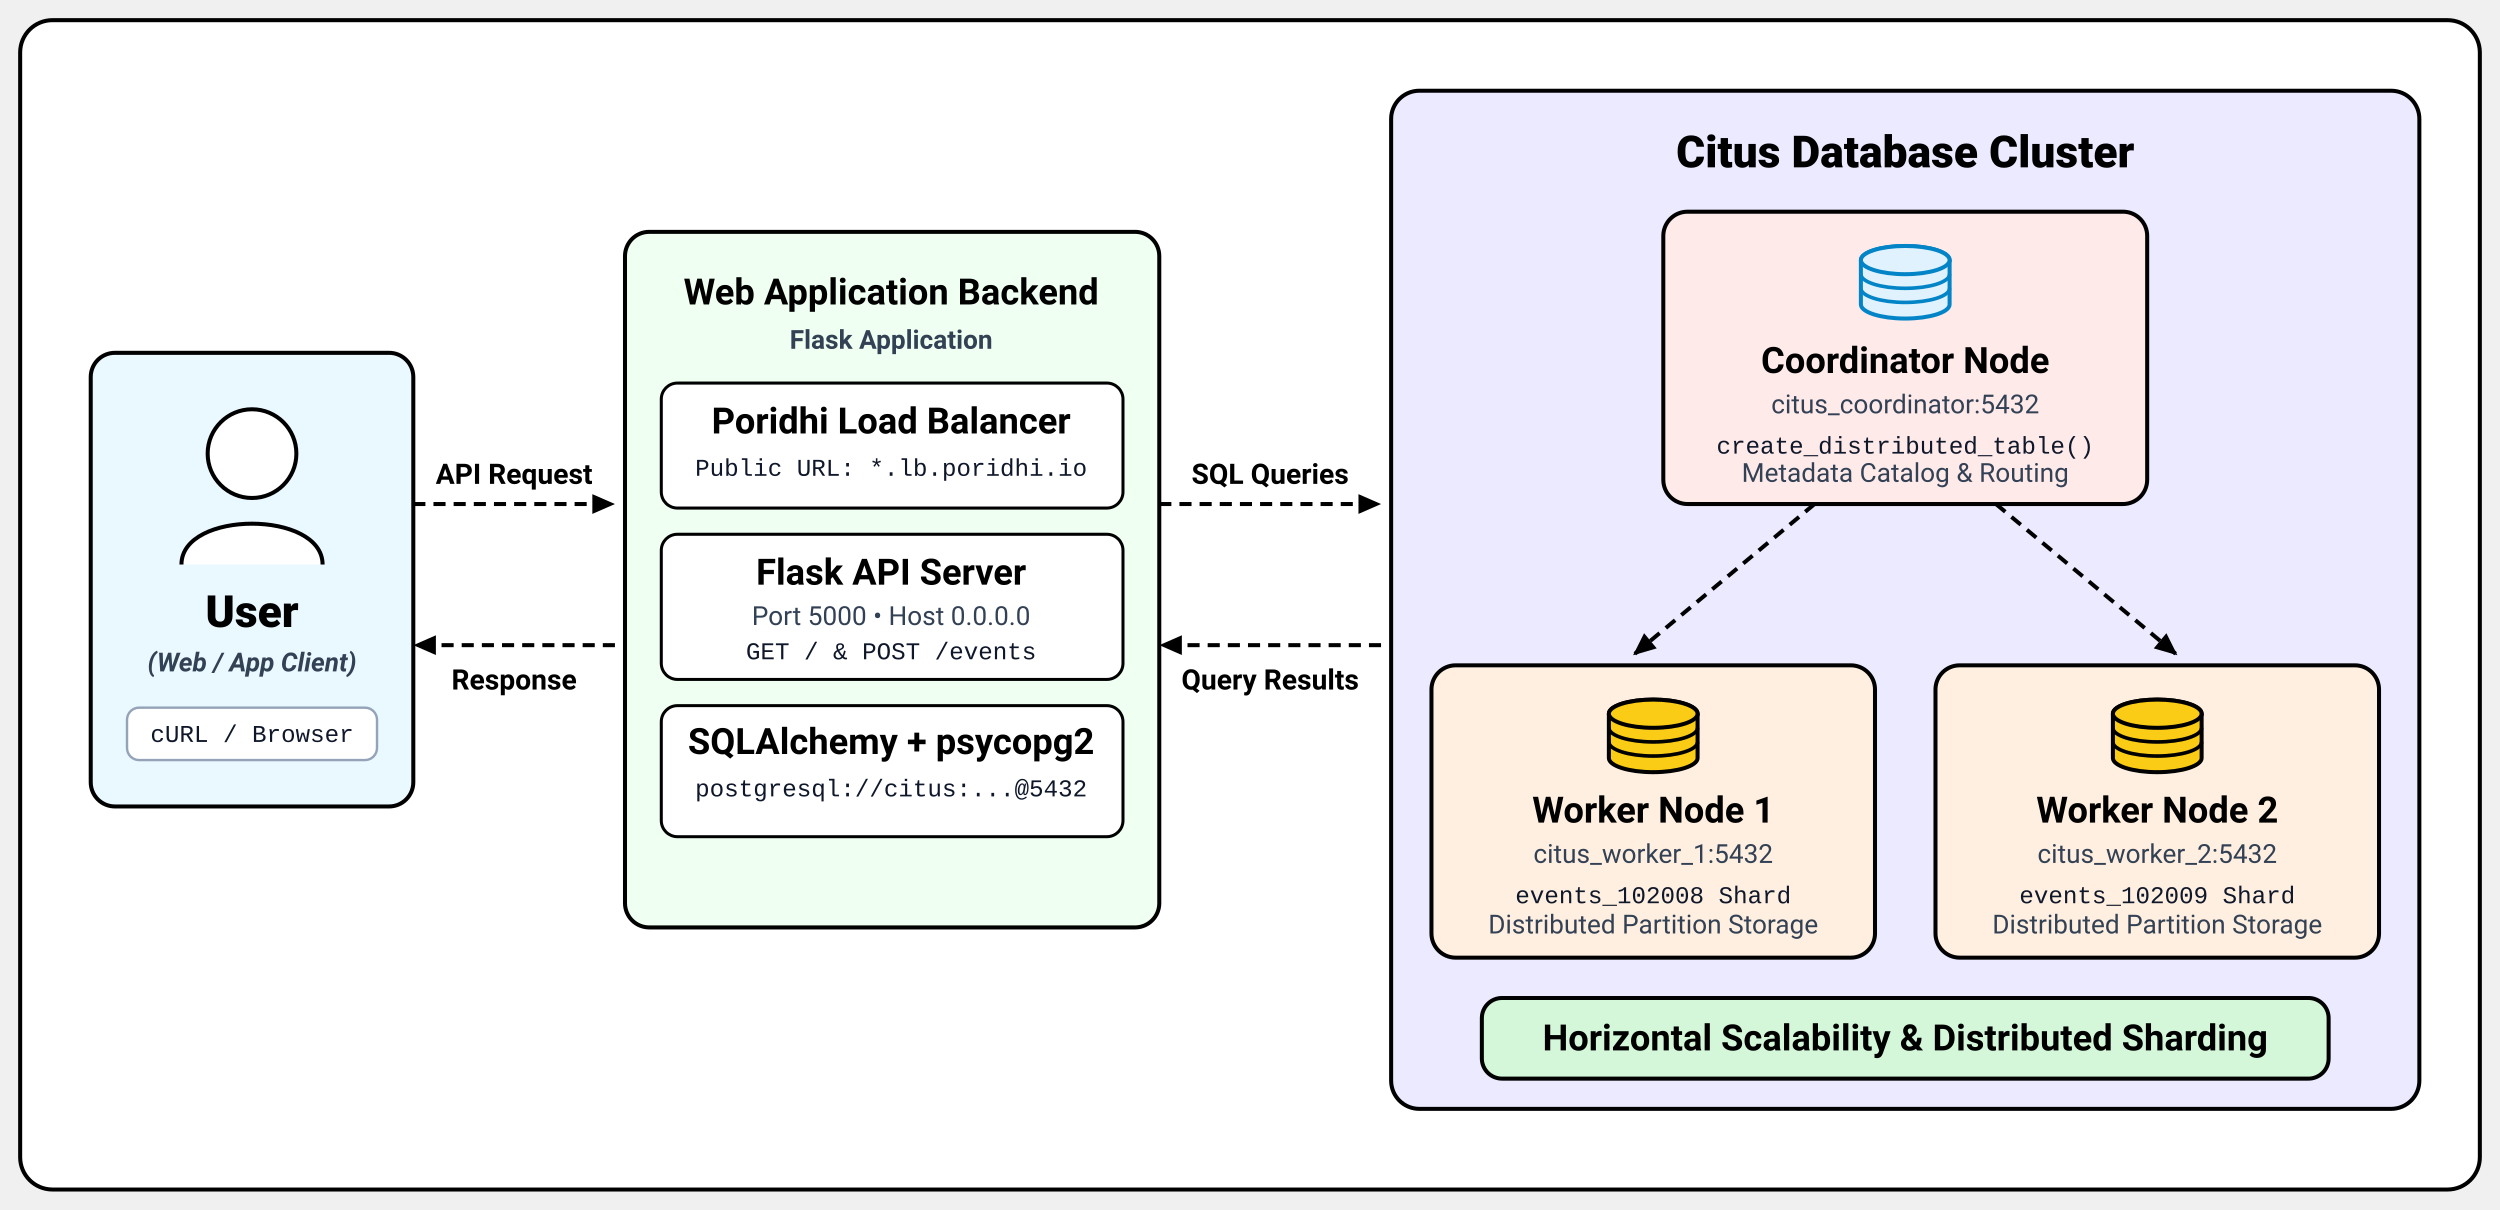
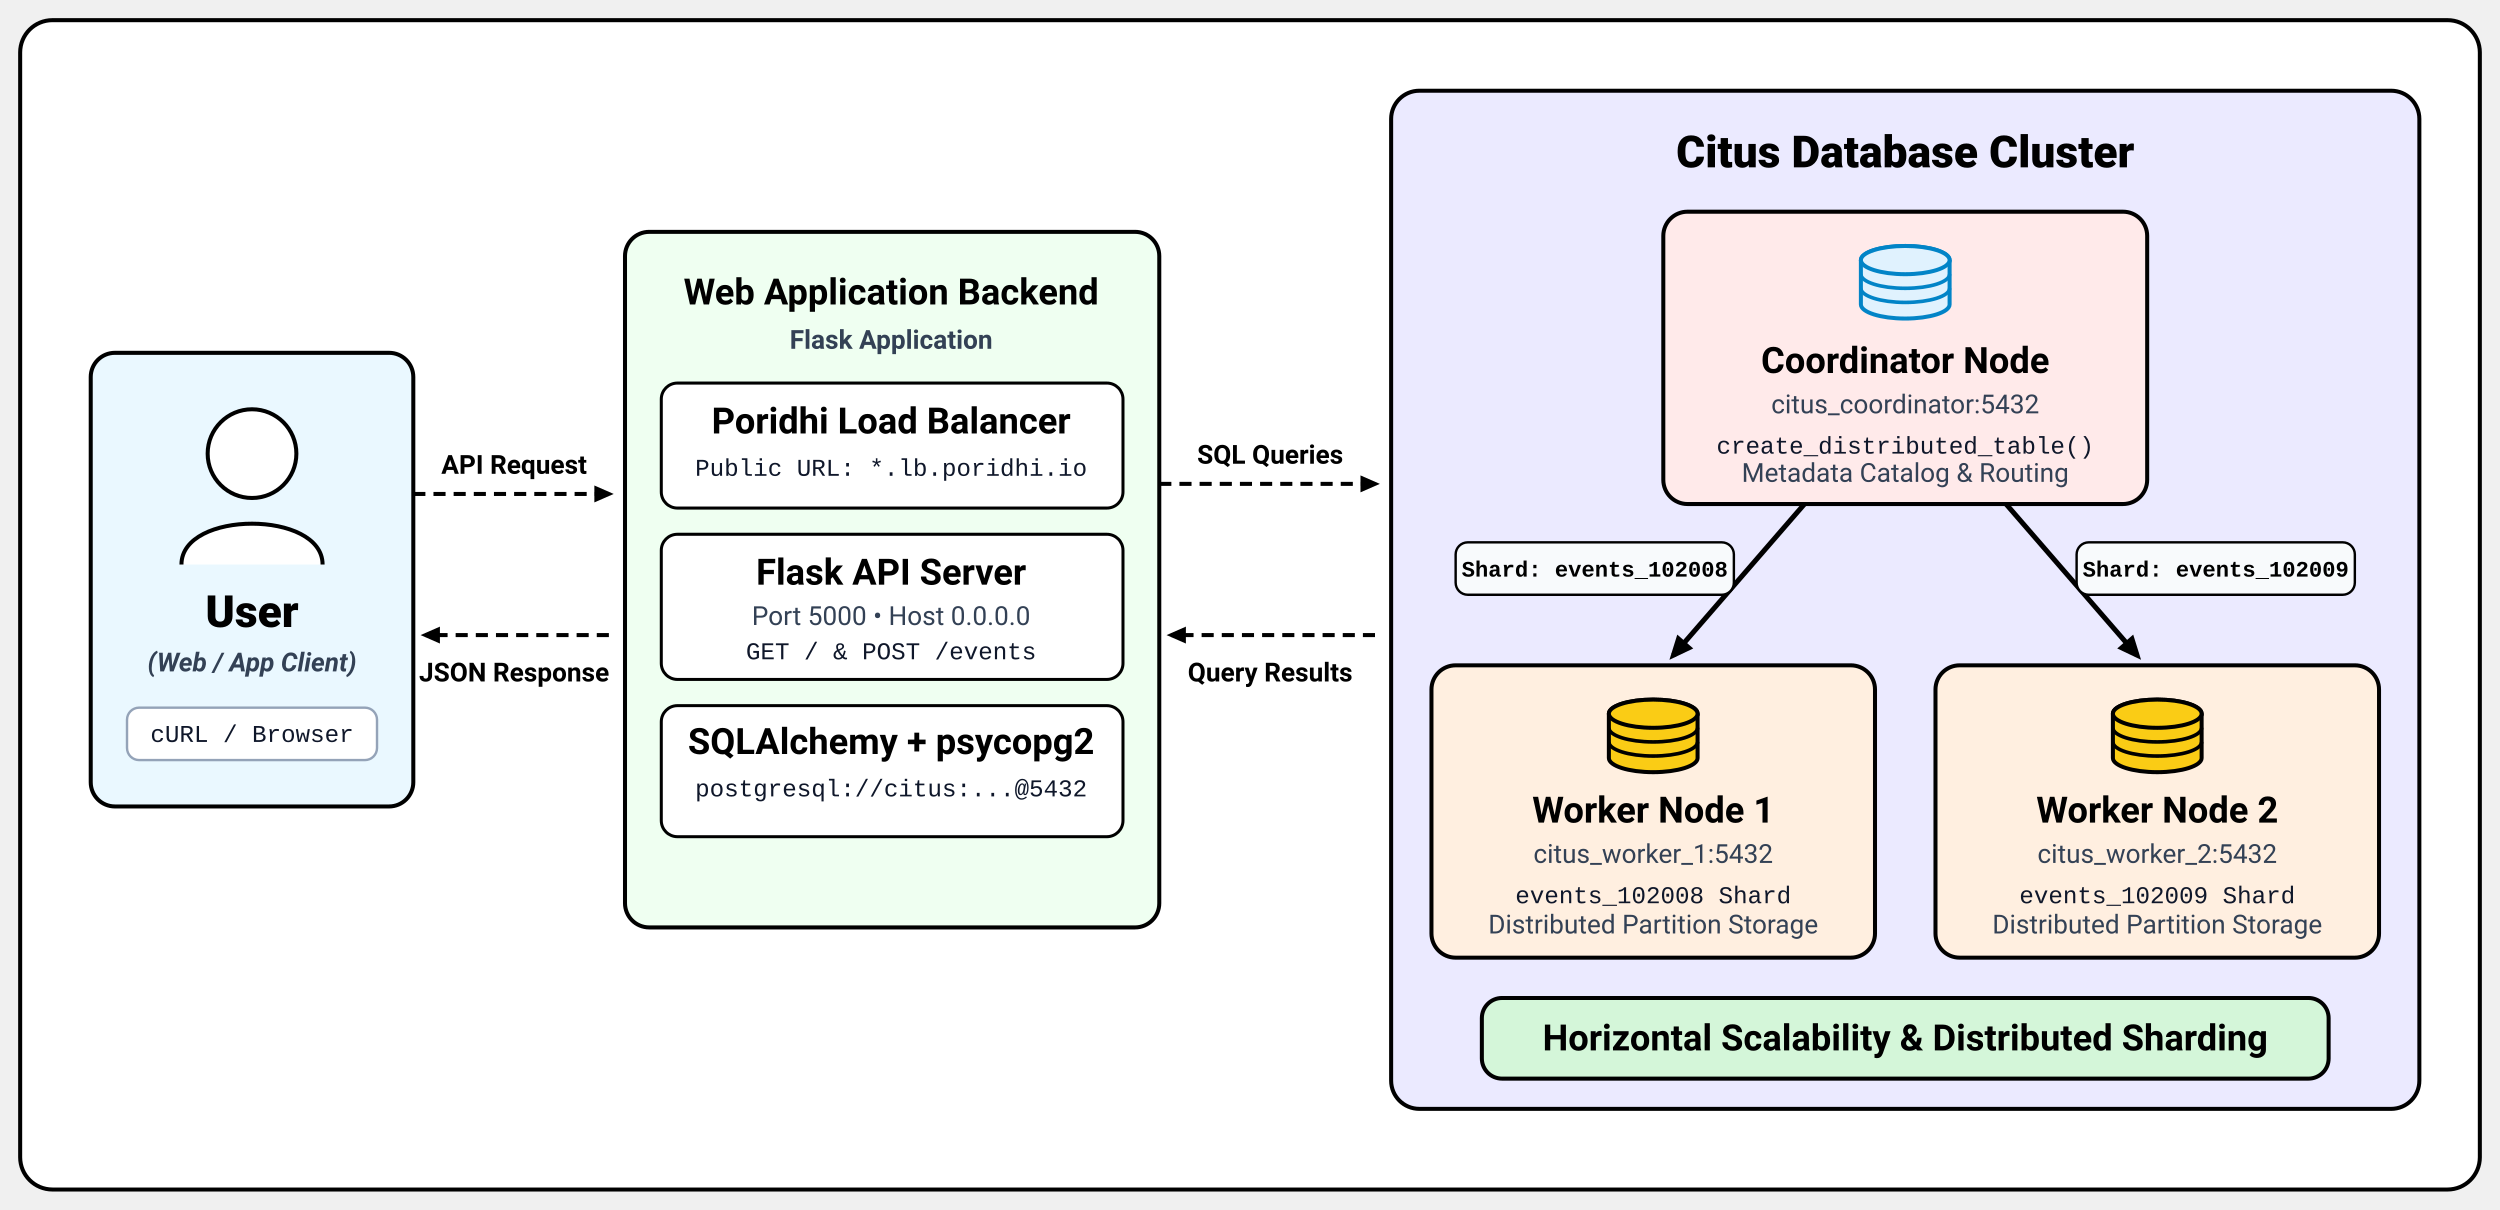
<svg xmlns="http://www.w3.org/2000/svg" viewBox="0 0 1240 600" width="100%" height="auto">
  <defs>
    <style>
      .txt-title { font-family: -apple-system, BlinkMacSystemFont, "Segoe UI", Roboto, Helvetica, Arial, sans-serif; font-size: 22px; font-weight: 800; fill: #000000; }
      .txt-node-title { font-family: -apple-system, BlinkMacSystemFont, "Segoe UI", Roboto, Helvetica, Arial, sans-serif; font-size: 18px; font-weight: 700; fill: #000000; }
      .txt-node-sub { font-family: -apple-system, BlinkMacSystemFont, "Segoe UI", Roboto, Helvetica, Arial, sans-serif; font-size: 13px; fill: #334155; }
      .txt-node-code { font-family: "SFMono-Regular", Consolas, "Liberation Mono", Menlo, monospace; font-size: 12px; fill: #0f172a; }
-       .txt-arrow-label { font-family: -apple-system, BlinkMacSystemFont, "Segoe UI", Roboto, Helvetica, Arial, sans-serif; font-size: 14px; font-weight: 700; fill: #000000; }
+       .txt-arrow-label { font-family: -apple-system, BlinkMacSystemFont, "Segoe UI", Roboto, Helvetica, Arial, sans-serif; font-size: 13px; font-weight: 700; fill: #000000; }
+       .txt-badge { font-family: "SFMono-Regular", Consolas, "Liberation Mono", Menlo, monospace; font-size: 11px; font-weight: 700; fill: #000000; }
    </style>
-     <marker id="arrow" viewBox="0 0 10 10" refX="8" refY="5" markerWidth="7" markerHeight="7" orient="auto-start-reverse">
+     <marker id="arrow" viewBox="0 0 10 10" refX="6" refY="5" markerWidth="6" markerHeight="6" orient="auto">
      <path d="M 0 1.5 L 8 5 L 0 8.5 z" fill="#000000" />
+     </marker>
+     <marker id="arrow-muted" viewBox="0 0 10 10" refX="6" refY="5" markerWidth="6" markerHeight="6" orient="auto">
+       <path d="M 0 1.5 L 8 5 L 0 8.5 z" fill="#94a3b8" />
+     </marker>
+     <marker id="arrow-green" viewBox="0 0 10 10" refX="6" refY="5" markerWidth="6" markerHeight="6" orient="auto">
+       <path d="M 0 1.5 L 8 5 L 0 8.5 z" fill="#16a34a" />
    </marker>
  </defs>
  <rect x="10" y="10" width="1220" height="580" rx="16" fill="#ffffff" stroke="#000000" stroke-width="2" />
  <g transform="translate(45, 175)">
    <rect width="160" height="225" rx="12" fill="#eaf8ff" stroke="#000000" stroke-width="2" />
    <circle cx="80" cy="50" r="22" fill="#ffffff" stroke="#000000" stroke-width="2" />
    <path d="M 45 105 C 45 78, 115 78, 115 105" fill="#ffffff" stroke="#000000" stroke-width="2" />
    <text x="80" y="136" class="txt-title" text-anchor="middle">User</text>
    <text x="80" y="158" class="txt-node-sub" font-style="italic" font-weight="600" text-anchor="middle">(Web / App Client)</text>
    <rect x="18" y="176" width="124" height="26" rx="6" fill="#ffffff" stroke="#94a3b8" stroke-width="1.2" />
    <text x="80" y="193" class="txt-node-code" text-anchor="middle">cURL / Browser</text>
  </g>
-   <path d="M 205 250 L 305 250" fill="none" stroke="#000000" stroke-width="2" stroke-dasharray="6 4" marker-end="url(#arrow)" />
-   <text x="255" y="240" class="txt-arrow-label" text-anchor="middle">API Request</text>
-   <path d="M 305 320 L 205 320" fill="none" stroke="#000000" stroke-width="2" stroke-dasharray="6 4" marker-end="url(#arrow)" />
-   <text x="255" y="342" class="txt-arrow-label" text-anchor="middle">Response</text>
+   <path d="M 205 245 L 302 245" fill="none" stroke="#000000" stroke-width="2" stroke-dasharray="6 4" marker-end="url(#arrow)" />
+   <text x="255" y="235" class="txt-arrow-label" text-anchor="middle">API Request</text>
+   <path d="M 302 315 L 211 315" fill="none" stroke="#000000" stroke-width="2" stroke-dasharray="6 4" marker-end="url(#arrow)" />
+   <text x="255" y="338" class="txt-arrow-label" text-anchor="middle">JSON Response</text>
  <g transform="translate(310, 115)">
    <rect width="265" height="345" rx="12" fill="#effff1" stroke="#000000" stroke-width="2" />
    <text x="132" y="36" class="txt-node-title" text-anchor="middle">Web Application Backend</text>
    <text x="132" y="58" class="txt-node-sub" font-weight="700" text-anchor="middle">Flask Application</text>
    <g transform="translate(18, 75)">
      <rect width="229" height="62" rx="8" fill="#ffffff" stroke="#000000" stroke-width="1.5" />
      <text x="114" y="25" class="txt-node-title" font-size="14" text-anchor="middle">Poridhi Load Balancer</text>
      <text x="114" y="46" class="txt-node-code" text-anchor="middle">Public URL: *.lb.poridhi.io</text>
    </g>
    <g transform="translate(18, 150)">
      <rect width="229" height="72" rx="8" fill="#ffffff" stroke="#000000" stroke-width="1.5" />
      <text x="114" y="25" class="txt-node-title" font-size="15" text-anchor="middle">Flask API Server</text>
      <text x="114" y="45" class="txt-node-sub" text-anchor="middle">Port 5000 • Host 0.0.0.0</text>
      <text x="114" y="62" class="txt-node-code" text-anchor="middle">GET / &amp; POST /events</text>
    </g>
    <g transform="translate(18, 235)">
      <rect width="229" height="65" rx="8" fill="#ffffff" stroke="#000000" stroke-width="1.5" />
      <text x="114" y="24" class="txt-node-title" font-size="14" text-anchor="middle">SQLAlchemy + psycopg2</text>
      <text x="114" y="45" class="txt-node-code" font-size="11" text-anchor="middle">postgresql://citus:...@5432</text>
    </g>
  </g>
-   <path d="M 575 250 L 685 250" fill="none" stroke="#000000" stroke-width="2" stroke-dasharray="6 4" marker-end="url(#arrow)" />
-   <text x="630" y="240" class="txt-arrow-label" text-anchor="middle">SQL Queries</text>
-   <path d="M 685 320 L 575 320" fill="none" stroke="#000000" stroke-width="2" stroke-dasharray="6 4" marker-end="url(#arrow)" />
-   <text x="630" y="342" class="txt-arrow-label" text-anchor="middle">Query Results</text>
+   <path d="M 575 240 L 682 240" fill="none" stroke="#000000" stroke-width="2" stroke-dasharray="6 4" marker-end="url(#arrow)" />
+   <text x="630" y="230" class="txt-arrow-label" text-anchor="middle">SQL Queries</text>
+   <path d="M 682 315 L 581 315" fill="none" stroke="#000000" stroke-width="2" stroke-dasharray="6 4" marker-end="url(#arrow)" />
+   <text x="630" y="338" class="txt-arrow-label" text-anchor="middle">Query Results</text>
  <g transform="translate(690, 45)">
    <rect width="510" height="505" rx="14" fill="#ebeaff" stroke="#000000" stroke-width="2" />
    <text x="255" y="38" class="txt-title" text-anchor="middle">Citus Database Cluster</text>
    <g transform="translate(135, 60)">
      <rect width="240" height="145" rx="12" fill="#ffeaea" stroke="#000000" stroke-width="2" />
      <g transform="translate(95, 14)">
        <ellipse cx="25" cy="10" rx="22" ry="7" fill="#e0f2fe" stroke="#0284c7" stroke-width="2" />
        <path d="M 3 10 L 3 32 A 22 7 0 0 0 47 32 L 47 10" fill="#e0f2fe" stroke="#0284c7" stroke-width="2" />
        <path d="M 3 17 A 22 7 0 0 0 47 17" fill="none" stroke="#0284c7" stroke-width="1.8" />
        <path d="M 3 24 A 22 7 0 0 0 47 24" fill="none" stroke="#0284c7" stroke-width="1.8" />
        <ellipse cx="25" cy="10" rx="22" ry="7" fill="#e0f2fe" stroke="#0284c7" stroke-width="2" />
      </g>
      <text x="120" y="80" class="txt-node-title" text-anchor="middle">Coordinator Node</text>
      <text x="120" y="100" class="txt-node-sub" text-anchor="middle">citus_coordinator:5432</text>
      <text x="120" y="120" class="txt-node-code" text-anchor="middle">create_distributed_table()</text>
      <text x="120" y="134" class="txt-node-sub" font-size="11" text-anchor="middle">Metadata Catalog &amp; Routing</text>
    </g>
-     <path d="M 210 205 L 120 280" fill="none" stroke="#000000" stroke-width="2" stroke-dasharray="6 4" marker-end="url(#arrow)" />
-     <path d="M 300 205 L 390 280" fill="none" stroke="#000000" stroke-width="2" stroke-dasharray="6 4" marker-end="url(#arrow)" />
+     <path d="M 205 205 L 140 280" fill="none" stroke="#000000" stroke-width="2.5" marker-end="url(#arrow)" />
+     <g transform="translate(32, 224)">
+       <rect width="138" height="26" rx="6" fill="#f8fafc" stroke="#000000" stroke-width="1.2" />
+       <text x="69" y="17" class="txt-badge" text-anchor="middle">Shard: events_102008</text>
+     </g>
+     <path d="M 305 205 L 370 280" fill="none" stroke="#000000" stroke-width="2.5" marker-end="url(#arrow)" />
+     <g transform="translate(340, 224)">
+       <rect width="138" height="26" rx="6" fill="#f8fafc" stroke="#000000" stroke-width="1.2" />
+       <text x="69" y="17" class="txt-badge" text-anchor="middle">Shard: events_102009</text>
+     </g>
    <g transform="translate(20, 285)">
      <rect width="220" height="145" rx="12" fill="#ffefe0" stroke="#000000" stroke-width="2" />
      <g transform="translate(85, 14)">
        <ellipse cx="25" cy="10" rx="22" ry="7" fill="#facc15" stroke="#000000" stroke-width="2" />
        <path d="M 3 10 L 3 32 A 22 7 0 0 0 47 32 L 47 10" fill="#facc15" stroke="#000000" stroke-width="2" />
        <path d="M 3 17 A 22 7 0 0 0 47 17" fill="none" stroke="#000000" stroke-width="1.8" />
        <path d="M 3 24 A 22 7 0 0 0 47 24" fill="none" stroke="#000000" stroke-width="1.8" />
        <ellipse cx="25" cy="10" rx="22" ry="7" fill="#facc15" stroke="#000000" stroke-width="2" />
      </g>
      <text x="110" y="78" class="txt-node-title" text-anchor="middle">Worker Node 1</text>
      <text x="110" y="98" class="txt-node-sub" text-anchor="middle">citus_worker_1:5432</text>
      <text x="110" y="118" class="txt-node-code" text-anchor="middle">events_102008 Shard</text>
      <text x="110" y="133" class="txt-node-sub" font-size="11" text-anchor="middle">Distributed Partition Storage</text>
    </g>
    <g transform="translate(270, 285)">
      <rect width="220" height="145" rx="12" fill="#ffefe0" stroke="#000000" stroke-width="2" />
      <g transform="translate(85, 14)">
        <ellipse cx="25" cy="10" rx="22" ry="7" fill="#facc15" stroke="#000000" stroke-width="2" />
        <path d="M 3 10 L 3 32 A 22 7 0 0 0 47 32 L 47 10" fill="#facc15" stroke="#000000" stroke-width="2" />
        <path d="M 3 17 A 22 7 0 0 0 47 17" fill="none" stroke="#000000" stroke-width="1.8" />
        <path d="M 3 24 A 22 7 0 0 0 47 24" fill="none" stroke="#000000" stroke-width="1.8" />
        <ellipse cx="25" cy="10" rx="22" ry="7" fill="#facc15" stroke="#000000" stroke-width="2" />
      </g>
      <text x="110" y="78" class="txt-node-title" text-anchor="middle">Worker Node 2</text>
      <text x="110" y="98" class="txt-node-sub" text-anchor="middle">citus_worker_2:5432</text>
      <text x="110" y="118" class="txt-node-code" text-anchor="middle">events_102009 Shard</text>
      <text x="110" y="133" class="txt-node-sub" font-size="11" text-anchor="middle">Distributed Partition Storage</text>
    </g>
    <g transform="translate(45, 450)">
      <rect width="420" height="40" rx="10" fill="#d4f6d9" stroke="#000000" stroke-width="2" />
      <text x="210" y="26" class="txt-node-title" font-size="16" text-anchor="middle">Horizontal Scalability &amp; Distributed Sharding</text>
    </g>
  </g>
</svg>
